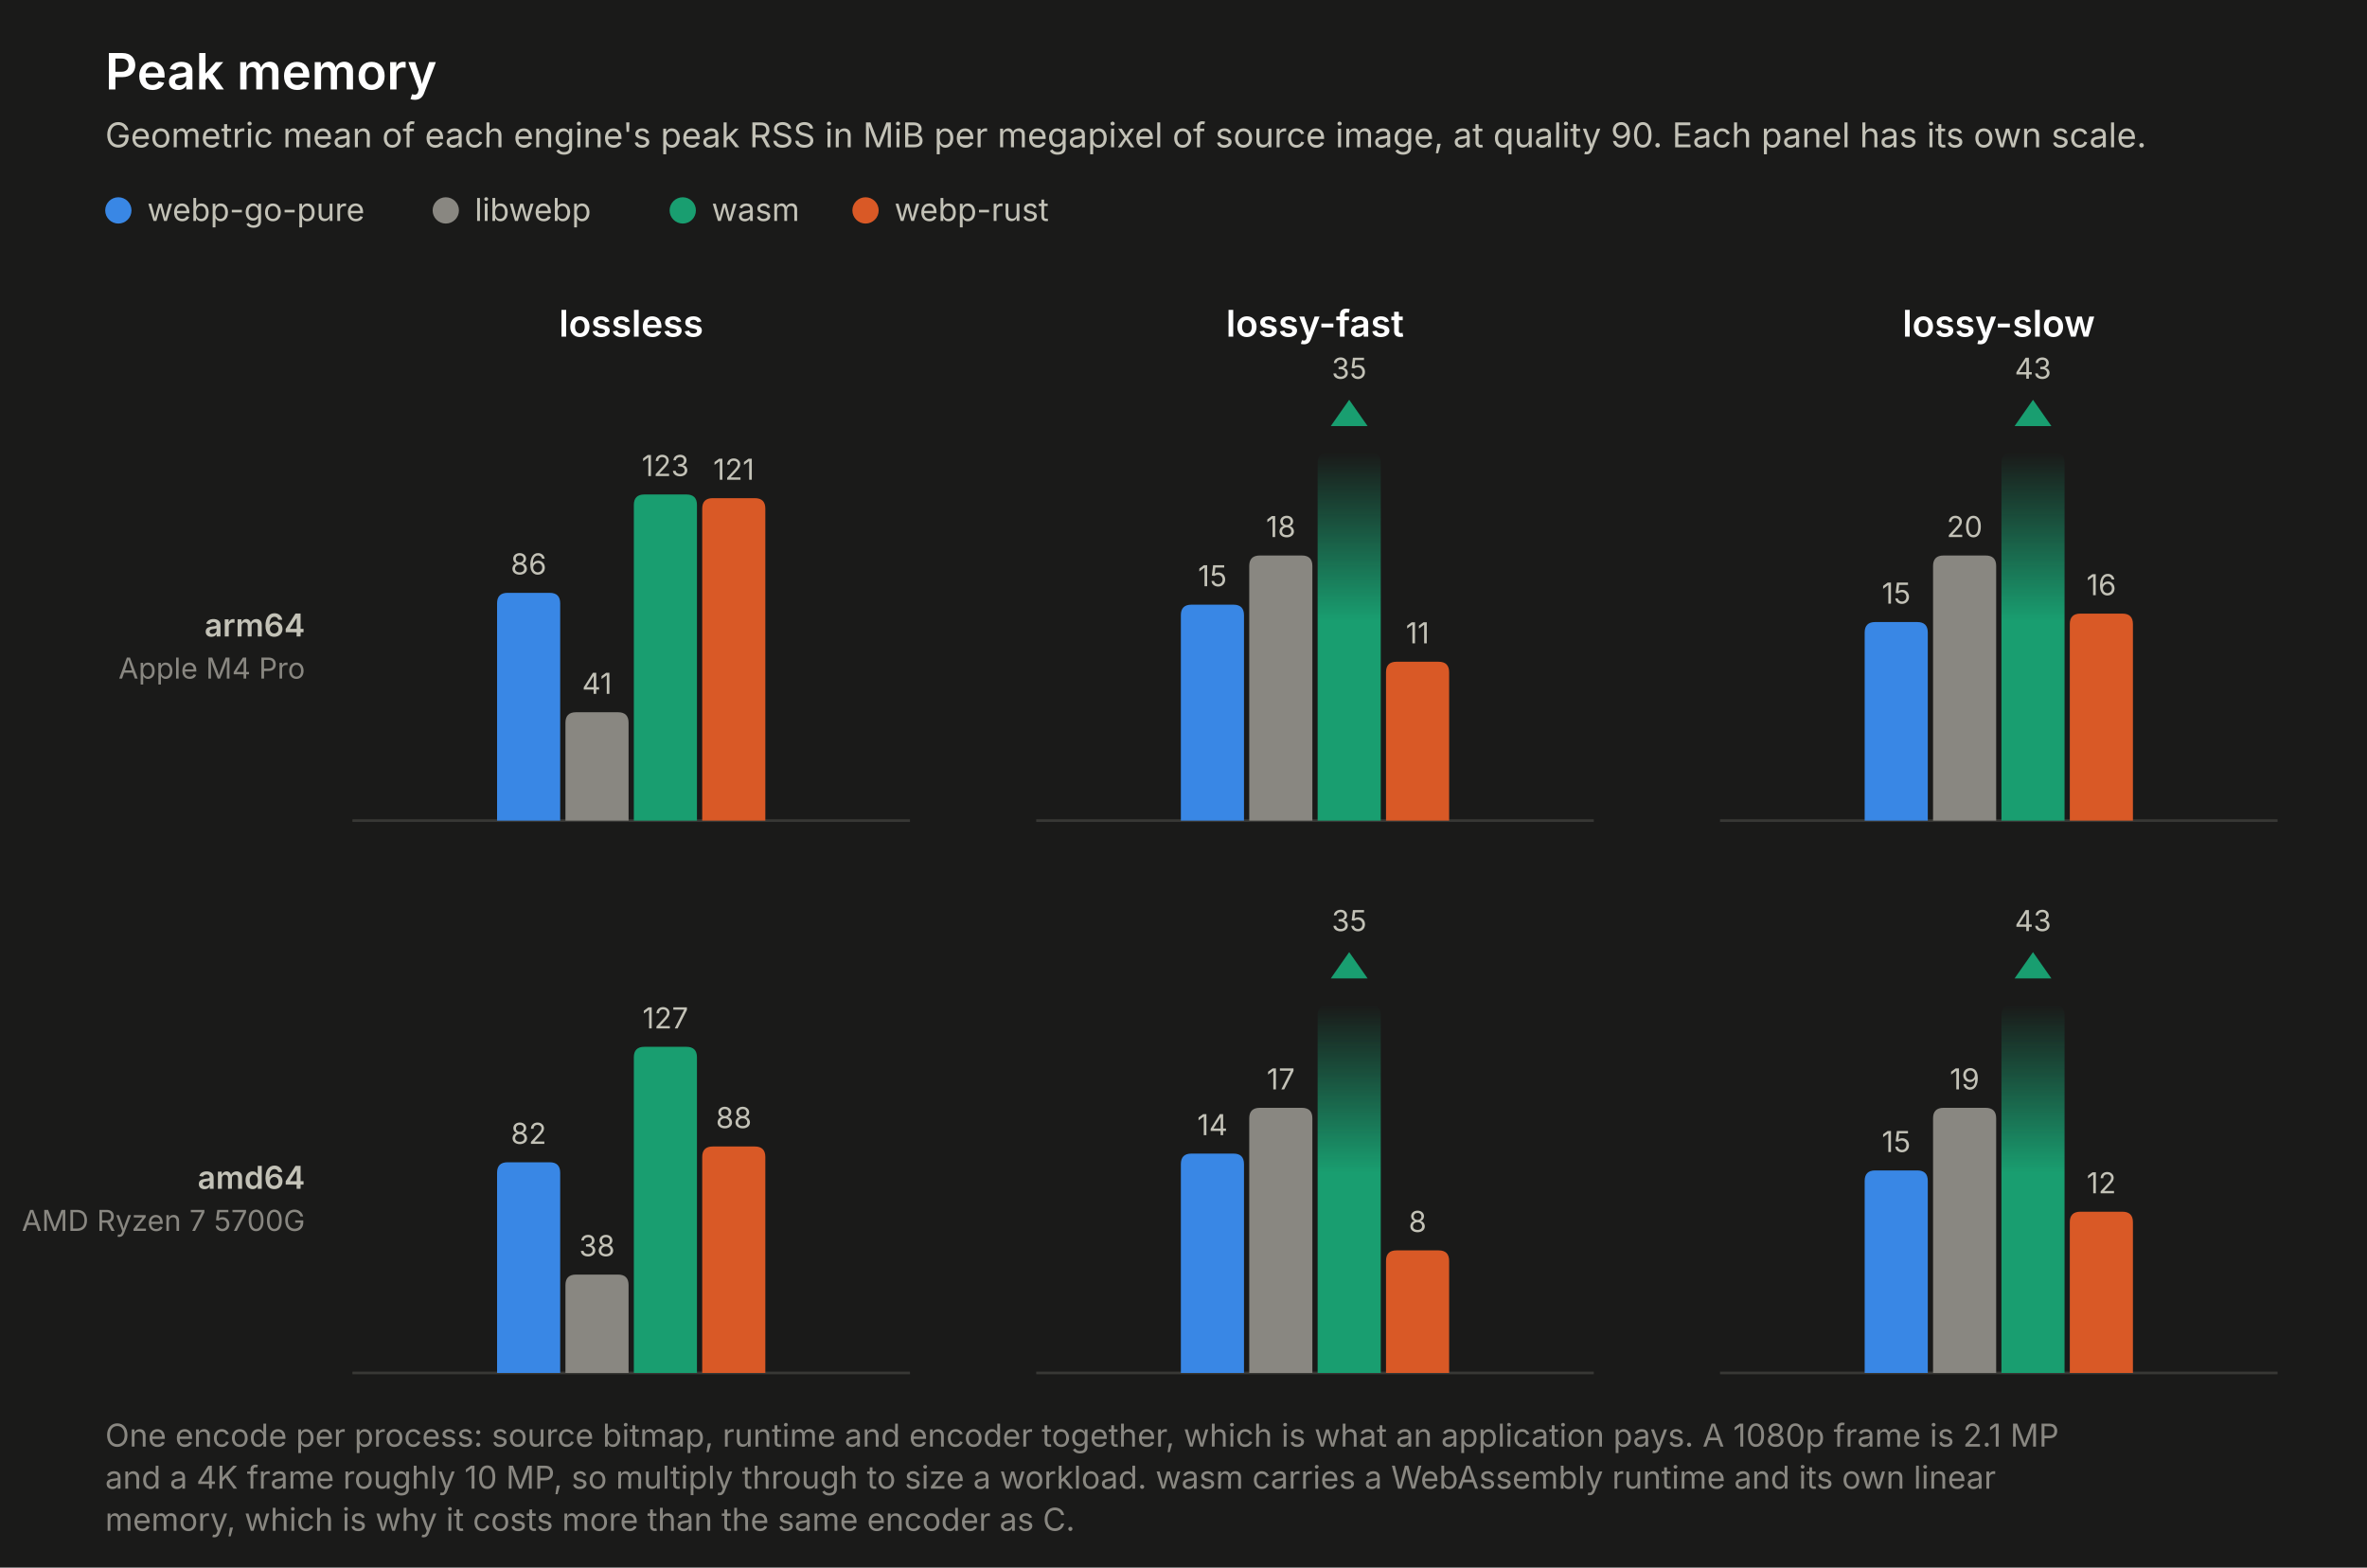
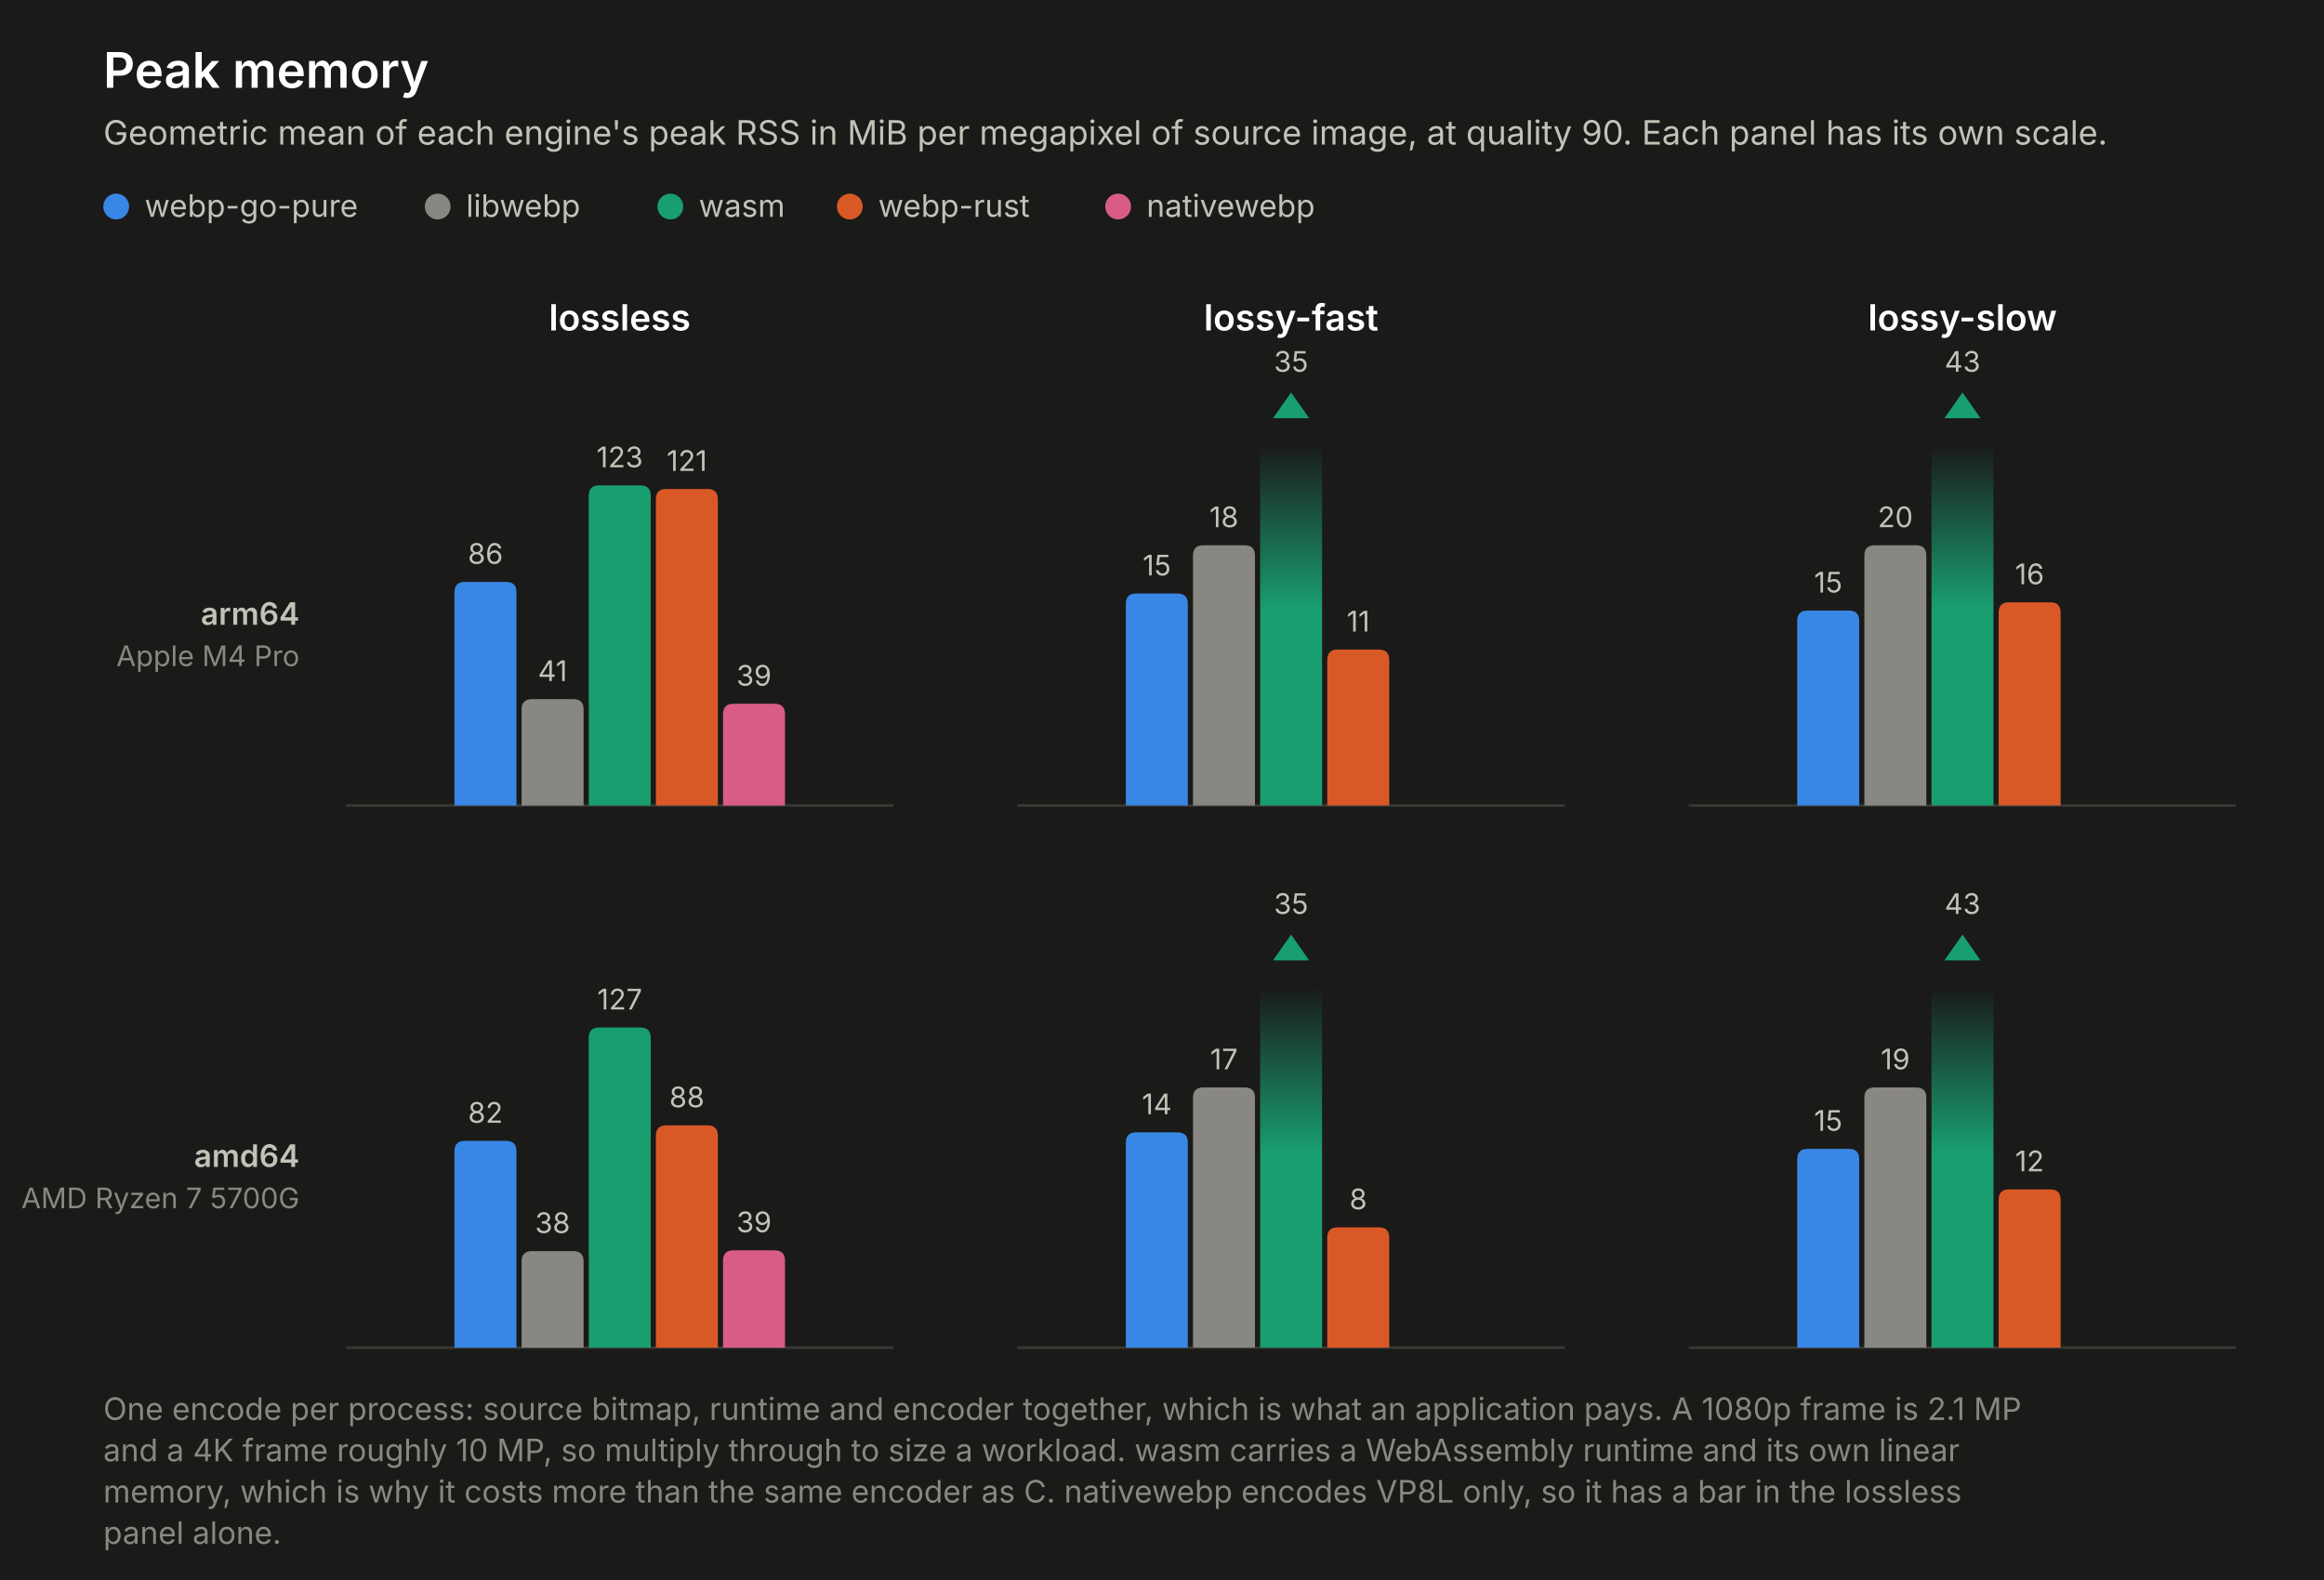
- <svg xmlns="http://www.w3.org/2000/svg" width="900" height="596" viewBox="0 0 900 596" role="img">
-   <rect width="900" height="596" fill="#1a1a19" />
+ <svg xmlns="http://www.w3.org/2000/svg" width="900" height="612" viewBox="0 0 900 612" role="img">
+   <rect width="900" height="612" fill="#1a1a19" />
  <text x="40.0" y="34.0" font-family="system-ui, -apple-system, &quot;Segoe UI&quot;, sans-serif" font-size="19" fill="#ffffff" text-anchor="start" font-weight="600">Peak memory</text>
  <text x="40.0" y="56.0" font-family="system-ui, -apple-system, &quot;Segoe UI&quot;, sans-serif" font-size="13" fill="#c3c2b7" text-anchor="start">Geometric mean of each engine's peak RSS in MiB per megapixel of source image, at quality 90. Each panel has its own scale.</text>
  <circle cx="45.0" cy="80.0" r="5.0" fill="#3987e5" />
  <text x="56.0" y="84.0" font-family="system-ui, -apple-system, &quot;Segoe UI&quot;, sans-serif" font-size="12" fill="#c3c2b7" text-anchor="start">webp-go-pure</text>
  <circle cx="169.5" cy="80.0" r="5.0" fill="#898781" />
  <text x="180.5" y="84.0" font-family="system-ui, -apple-system, &quot;Segoe UI&quot;, sans-serif" font-size="12" fill="#c3c2b7" text-anchor="start">libwebp</text>
  <circle cx="259.6" cy="80.0" r="5.0" fill="#199e70" />
  <text x="270.6" y="84.0" font-family="system-ui, -apple-system, &quot;Segoe UI&quot;, sans-serif" font-size="12" fill="#c3c2b7" text-anchor="start">wasm</text>
  <circle cx="329.1" cy="80.0" r="5.0" fill="#d95926" />
  <text x="340.1" y="84.0" font-family="system-ui, -apple-system, &quot;Segoe UI&quot;, sans-serif" font-size="12" fill="#c3c2b7" text-anchor="start">webp-rust</text>
+   <circle cx="433.0" cy="80.0" r="5.0" fill="#d95c85" />
+   <text x="444.0" y="84.0" font-family="system-ui, -apple-system, &quot;Segoe UI&quot;, sans-serif" font-size="12" fill="#c3c2b7" text-anchor="start">nativewebp</text>
  <text x="240.0" y="128.0" font-family="system-ui, -apple-system, &quot;Segoe UI&quot;, sans-serif" font-size="14" fill="#ffffff" text-anchor="middle" font-weight="600">lossless</text>
  <text x="500.0" y="128.0" font-family="system-ui, -apple-system, &quot;Segoe UI&quot;, sans-serif" font-size="14" fill="#ffffff" text-anchor="middle" font-weight="600">lossy-fast</text>
  <text x="760.0" y="128.0" font-family="system-ui, -apple-system, &quot;Segoe UI&quot;, sans-serif" font-size="14" fill="#ffffff" text-anchor="middle" font-weight="600">lossy-slow</text>
  <text x="116.0" y="242.0" font-family="system-ui, -apple-system, &quot;Segoe UI&quot;, sans-serif" font-size="12" fill="#c3c2b7" text-anchor="end" font-weight="600">arm64</text>
  <text x="116.0" y="258.0" font-family="system-ui, -apple-system, &quot;Segoe UI&quot;, sans-serif" font-size="11" fill="#898781" text-anchor="end">Apple M4 Pro</text>
  <line x1="134.0" y1="312.0" x2="346.0" y2="312.0" stroke="#383835" stroke-width="1.0" />
-   <path d="M 189.0 312.0 L 189.0 229.4 Q 189.0 225.4 193.0 225.4 L 209.0 225.4 Q 213.0 225.4 213.0 229.4 L 213.0 312.0 Z" fill="#3987e5" />
-   <path d="M 215.0 312.0 L 215.0 274.8 Q 215.0 270.8 219.0 270.8 L 235.0 270.8 Q 239.0 270.8 239.0 274.8 L 239.0 312.0 Z" fill="#898781" />
-   <path d="M 241.0 312.0 L 241.0 192.0 Q 241.0 188.0 245.0 188.0 L 261.0 188.0 Q 265.0 188.0 265.0 192.0 L 265.0 312.0 Z" fill="#199e70" />
-   <path d="M 267.0 312.0 L 267.0 193.4 Q 267.0 189.4 271.0 189.4 L 287.0 189.4 Q 291.0 189.4 291.0 193.4 L 291.0 312.0 Z" fill="#d95926" />
-   <text x="201.0" y="218.4" font-family="system-ui, -apple-system, &quot;Segoe UI&quot;, sans-serif" font-size="11" fill="#c3c2b7" text-anchor="middle" stroke="#1a1a19" stroke-width="3" paint-order="stroke" style="font-variant-numeric:tabular-nums">86</text>
-   <text x="227.0" y="263.8" font-family="system-ui, -apple-system, &quot;Segoe UI&quot;, sans-serif" font-size="11" fill="#c3c2b7" text-anchor="middle" stroke="#1a1a19" stroke-width="3" paint-order="stroke" style="font-variant-numeric:tabular-nums">41</text>
-   <text x="253.0" y="181.0" font-family="system-ui, -apple-system, &quot;Segoe UI&quot;, sans-serif" font-size="11" fill="#c3c2b7" text-anchor="middle" stroke="#1a1a19" stroke-width="3" paint-order="stroke" style="font-variant-numeric:tabular-nums">123</text>
-   <text x="279.0" y="182.4" font-family="system-ui, -apple-system, &quot;Segoe UI&quot;, sans-serif" font-size="11" fill="#c3c2b7" text-anchor="middle" stroke="#1a1a19" stroke-width="3" paint-order="stroke" style="font-variant-numeric:tabular-nums">121</text>
+   <path d="M 176.0 312.0 L 176.0 229.4 Q 176.0 225.4 180.0 225.4 L 196.0 225.4 Q 200.0 225.4 200.0 229.4 L 200.0 312.0 Z" fill="#3987e5" />
+   <path d="M 202.0 312.0 L 202.0 274.8 Q 202.0 270.8 206.0 270.8 L 222.0 270.8 Q 226.0 270.8 226.0 274.8 L 226.0 312.0 Z" fill="#898781" />
+   <path d="M 228.0 312.0 L 228.0 192.0 Q 228.0 188.0 232.0 188.0 L 248.0 188.0 Q 252.0 188.0 252.0 192.0 L 252.0 312.0 Z" fill="#199e70" />
+   <path d="M 254.0 312.0 L 254.0 193.4 Q 254.0 189.4 258.0 189.4 L 274.0 189.4 Q 278.0 189.4 278.0 193.4 L 278.0 312.0 Z" fill="#d95926" />
+   <path d="M 280.0 312.0 L 280.0 276.6 Q 280.0 272.6 284.0 272.6 L 300.0 272.6 Q 304.0 272.6 304.0 276.6 L 304.0 312.0 Z" fill="#d95c85" />
+   <text x="188.0" y="218.4" font-family="system-ui, -apple-system, &quot;Segoe UI&quot;, sans-serif" font-size="11" fill="#c3c2b7" text-anchor="middle" stroke="#1a1a19" stroke-width="3" paint-order="stroke" style="font-variant-numeric:tabular-nums">86</text>
+   <text x="214.0" y="263.8" font-family="system-ui, -apple-system, &quot;Segoe UI&quot;, sans-serif" font-size="11" fill="#c3c2b7" text-anchor="middle" stroke="#1a1a19" stroke-width="3" paint-order="stroke" style="font-variant-numeric:tabular-nums">41</text>
+   <text x="240.0" y="181.0" font-family="system-ui, -apple-system, &quot;Segoe UI&quot;, sans-serif" font-size="11" fill="#c3c2b7" text-anchor="middle" stroke="#1a1a19" stroke-width="3" paint-order="stroke" style="font-variant-numeric:tabular-nums">123</text>
+   <text x="266.0" y="182.4" font-family="system-ui, -apple-system, &quot;Segoe UI&quot;, sans-serif" font-size="11" fill="#c3c2b7" text-anchor="middle" stroke="#1a1a19" stroke-width="3" paint-order="stroke" style="font-variant-numeric:tabular-nums">121</text>
+   <text x="292.0" y="265.6" font-family="system-ui, -apple-system, &quot;Segoe UI&quot;, sans-serif" font-size="11" fill="#c3c2b7" text-anchor="middle" stroke="#1a1a19" stroke-width="3" paint-order="stroke" style="font-variant-numeric:tabular-nums">39</text>
  <line x1="394.0" y1="312.0" x2="606.0" y2="312.0" stroke="#383835" stroke-width="1.0" />
-   <path d="M 449.0 312.0 L 449.0 233.9 Q 449.0 229.9 453.0 229.9 L 469.0 229.9 Q 473.0 229.9 473.0 233.9 L 473.0 312.0 Z" fill="#3987e5" />
-   <path d="M 475.0 312.0 L 475.0 215.2 Q 475.0 211.2 479.0 211.2 L 495.0 211.2 Q 499.0 211.2 499.0 215.2 L 499.0 312.0 Z" fill="#898781" />
+   <path d="M 436.0 312.0 L 436.0 233.9 Q 436.0 229.9 440.0 229.9 L 456.0 229.9 Q 460.0 229.9 460.0 233.9 L 460.0 312.0 Z" fill="#3987e5" />
+   <path d="M 462.0 312.0 L 462.0 215.2 Q 462.0 211.2 466.0 211.2 L 482.0 211.2 Q 486.0 211.2 486.0 215.2 L 486.0 312.0 Z" fill="#898781" />
  <linearGradient id="fade1" gradientUnits="userSpaceOnUse" x1="0" y1="172.0" x2="0" y2="236.0">
    <stop offset="0" stop-color="#199e70" stop-opacity="0" />
    <stop offset="1" stop-color="#199e70" stop-opacity="1" />
  </linearGradient>
-   <path d="M 501.0 312.0 L 501.0 176.0 Q 501.0 172.0 505.0 172.0 L 521.0 172.0 Q 525.0 172.0 525.0 176.0 L 525.0 312.0 Z" fill="url(#fade1)" />
-   <path d="M 513.0 152.0 l 7 10 l -14 0 z" fill="#199e70" />
-   <path d="M 527.0 312.0 L 527.0 255.6 Q 527.0 251.6 531.0 251.6 L 547.0 251.6 Q 551.0 251.6 551.0 255.6 L 551.0 312.0 Z" fill="#d95926" />
-   <text x="461.0" y="222.9" font-family="system-ui, -apple-system, &quot;Segoe UI&quot;, sans-serif" font-size="11" fill="#c3c2b7" text-anchor="middle" stroke="#1a1a19" stroke-width="3" paint-order="stroke" style="font-variant-numeric:tabular-nums">15</text>
-   <text x="487.0" y="204.2" font-family="system-ui, -apple-system, &quot;Segoe UI&quot;, sans-serif" font-size="11" fill="#c3c2b7" text-anchor="middle" stroke="#1a1a19" stroke-width="3" paint-order="stroke" style="font-variant-numeric:tabular-nums">18</text>
-   <text x="513.0" y="144.0" font-family="system-ui, -apple-system, &quot;Segoe UI&quot;, sans-serif" font-size="11" fill="#c3c2b7" text-anchor="middle" stroke="#1a1a19" stroke-width="3" paint-order="stroke" style="font-variant-numeric:tabular-nums">35</text>
-   <text x="539.0" y="244.6" font-family="system-ui, -apple-system, &quot;Segoe UI&quot;, sans-serif" font-size="11" fill="#c3c2b7" text-anchor="middle" stroke="#1a1a19" stroke-width="3" paint-order="stroke" style="font-variant-numeric:tabular-nums">11</text>
+   <path d="M 488.0 312.0 L 488.0 176.0 Q 488.0 172.0 492.0 172.0 L 508.0 172.0 Q 512.0 172.0 512.0 176.0 L 512.0 312.0 Z" fill="url(#fade1)" />
+   <path d="M 500.0 152.0 l 7 10 l -14 0 z" fill="#199e70" />
+   <path d="M 514.0 312.0 L 514.0 255.6 Q 514.0 251.6 518.0 251.6 L 534.0 251.6 Q 538.0 251.6 538.0 255.6 L 538.0 312.0 Z" fill="#d95926" />
+   <text x="448.0" y="222.9" font-family="system-ui, -apple-system, &quot;Segoe UI&quot;, sans-serif" font-size="11" fill="#c3c2b7" text-anchor="middle" stroke="#1a1a19" stroke-width="3" paint-order="stroke" style="font-variant-numeric:tabular-nums">15</text>
+   <text x="474.0" y="204.2" font-family="system-ui, -apple-system, &quot;Segoe UI&quot;, sans-serif" font-size="11" fill="#c3c2b7" text-anchor="middle" stroke="#1a1a19" stroke-width="3" paint-order="stroke" style="font-variant-numeric:tabular-nums">18</text>
+   <text x="500.0" y="144.0" font-family="system-ui, -apple-system, &quot;Segoe UI&quot;, sans-serif" font-size="11" fill="#c3c2b7" text-anchor="middle" stroke="#1a1a19" stroke-width="3" paint-order="stroke" style="font-variant-numeric:tabular-nums">35</text>
+   <text x="526.0" y="244.6" font-family="system-ui, -apple-system, &quot;Segoe UI&quot;, sans-serif" font-size="11" fill="#c3c2b7" text-anchor="middle" stroke="#1a1a19" stroke-width="3" paint-order="stroke" style="font-variant-numeric:tabular-nums">11</text>
  <line x1="654.0" y1="312.0" x2="866.0" y2="312.0" stroke="#383835" stroke-width="1.0" />
-   <path d="M 709.0 312.0 L 709.0 240.5 Q 709.0 236.5 713.0 236.5 L 729.0 236.5 Q 733.0 236.5 733.0 240.5 L 733.0 312.0 Z" fill="#3987e5" />
-   <path d="M 735.0 312.0 L 735.0 215.2 Q 735.0 211.2 739.0 211.2 L 755.0 211.2 Q 759.0 211.2 759.0 215.2 L 759.0 312.0 Z" fill="#898781" />
+   <path d="M 696.0 312.0 L 696.0 240.5 Q 696.0 236.5 700.0 236.5 L 716.0 236.5 Q 720.0 236.5 720.0 240.5 L 720.0 312.0 Z" fill="#3987e5" />
+   <path d="M 722.0 312.0 L 722.0 215.2 Q 722.0 211.2 726.0 211.2 L 742.0 211.2 Q 746.0 211.2 746.0 215.2 L 746.0 312.0 Z" fill="#898781" />
  <linearGradient id="fade2" gradientUnits="userSpaceOnUse" x1="0" y1="172.0" x2="0" y2="236.0">
    <stop offset="0" stop-color="#199e70" stop-opacity="0" />
    <stop offset="1" stop-color="#199e70" stop-opacity="1" />
  </linearGradient>
-   <path d="M 761.0 312.0 L 761.0 176.0 Q 761.0 172.0 765.0 172.0 L 781.0 172.0 Q 785.0 172.0 785.0 176.0 L 785.0 312.0 Z" fill="url(#fade2)" />
-   <path d="M 773.0 152.0 l 7 10 l -14 0 z" fill="#199e70" />
-   <path d="M 787.0 312.0 L 787.0 237.3 Q 787.0 233.3 791.0 233.3 L 807.0 233.3 Q 811.0 233.3 811.0 237.3 L 811.0 312.0 Z" fill="#d95926" />
-   <text x="721.0" y="229.5" font-family="system-ui, -apple-system, &quot;Segoe UI&quot;, sans-serif" font-size="11" fill="#c3c2b7" text-anchor="middle" stroke="#1a1a19" stroke-width="3" paint-order="stroke" style="font-variant-numeric:tabular-nums">15</text>
-   <text x="747.0" y="204.2" font-family="system-ui, -apple-system, &quot;Segoe UI&quot;, sans-serif" font-size="11" fill="#c3c2b7" text-anchor="middle" stroke="#1a1a19" stroke-width="3" paint-order="stroke" style="font-variant-numeric:tabular-nums">20</text>
-   <text x="773.0" y="144.0" font-family="system-ui, -apple-system, &quot;Segoe UI&quot;, sans-serif" font-size="11" fill="#c3c2b7" text-anchor="middle" stroke="#1a1a19" stroke-width="3" paint-order="stroke" style="font-variant-numeric:tabular-nums">43</text>
-   <text x="799.0" y="226.3" font-family="system-ui, -apple-system, &quot;Segoe UI&quot;, sans-serif" font-size="11" fill="#c3c2b7" text-anchor="middle" stroke="#1a1a19" stroke-width="3" paint-order="stroke" style="font-variant-numeric:tabular-nums">16</text>
+   <path d="M 748.0 312.0 L 748.0 176.0 Q 748.0 172.0 752.0 172.0 L 768.0 172.0 Q 772.0 172.0 772.0 176.0 L 772.0 312.0 Z" fill="url(#fade2)" />
+   <path d="M 760.0 152.0 l 7 10 l -14 0 z" fill="#199e70" />
+   <path d="M 774.0 312.0 L 774.0 237.3 Q 774.0 233.3 778.0 233.3 L 794.0 233.3 Q 798.0 233.3 798.0 237.3 L 798.0 312.0 Z" fill="#d95926" />
+   <text x="708.0" y="229.5" font-family="system-ui, -apple-system, &quot;Segoe UI&quot;, sans-serif" font-size="11" fill="#c3c2b7" text-anchor="middle" stroke="#1a1a19" stroke-width="3" paint-order="stroke" style="font-variant-numeric:tabular-nums">15</text>
+   <text x="734.0" y="204.2" font-family="system-ui, -apple-system, &quot;Segoe UI&quot;, sans-serif" font-size="11" fill="#c3c2b7" text-anchor="middle" stroke="#1a1a19" stroke-width="3" paint-order="stroke" style="font-variant-numeric:tabular-nums">20</text>
+   <text x="760.0" y="144.0" font-family="system-ui, -apple-system, &quot;Segoe UI&quot;, sans-serif" font-size="11" fill="#c3c2b7" text-anchor="middle" stroke="#1a1a19" stroke-width="3" paint-order="stroke" style="font-variant-numeric:tabular-nums">43</text>
+   <text x="786.0" y="226.3" font-family="system-ui, -apple-system, &quot;Segoe UI&quot;, sans-serif" font-size="11" fill="#c3c2b7" text-anchor="middle" stroke="#1a1a19" stroke-width="3" paint-order="stroke" style="font-variant-numeric:tabular-nums">16</text>
  <text x="116.0" y="452.0" font-family="system-ui, -apple-system, &quot;Segoe UI&quot;, sans-serif" font-size="12" fill="#c3c2b7" text-anchor="end" font-weight="600">amd64</text>
  <text x="116.0" y="468.0" font-family="system-ui, -apple-system, &quot;Segoe UI&quot;, sans-serif" font-size="11" fill="#898781" text-anchor="end">AMD Ryzen 7 5700G</text>
  <line x1="134.0" y1="522.0" x2="346.0" y2="522.0" stroke="#383835" stroke-width="1.0" />
-   <path d="M 189.0 522.0 L 189.0 445.9 Q 189.0 441.9 193.0 441.9 L 209.0 441.9 Q 213.0 441.9 213.0 445.9 L 213.0 522.0 Z" fill="#3987e5" />
-   <path d="M 215.0 522.0 L 215.0 488.6 Q 215.0 484.6 219.0 484.6 L 235.0 484.6 Q 239.0 484.6 239.0 488.6 L 239.0 522.0 Z" fill="#898781" />
-   <path d="M 241.0 522.0 L 241.0 402.0 Q 241.0 398.0 245.0 398.0 L 261.0 398.0 Q 265.0 398.0 265.0 402.0 L 265.0 522.0 Z" fill="#199e70" />
-   <path d="M 267.0 522.0 L 267.0 439.9 Q 267.0 435.9 271.0 435.9 L 287.0 435.9 Q 291.0 435.9 291.0 439.9 L 291.0 522.0 Z" fill="#d95926" />
-   <text x="201.0" y="434.9" font-family="system-ui, -apple-system, &quot;Segoe UI&quot;, sans-serif" font-size="11" fill="#c3c2b7" text-anchor="middle" stroke="#1a1a19" stroke-width="3" paint-order="stroke" style="font-variant-numeric:tabular-nums">82</text>
-   <text x="227.0" y="477.6" font-family="system-ui, -apple-system, &quot;Segoe UI&quot;, sans-serif" font-size="11" fill="#c3c2b7" text-anchor="middle" stroke="#1a1a19" stroke-width="3" paint-order="stroke" style="font-variant-numeric:tabular-nums">38</text>
-   <text x="253.0" y="391.0" font-family="system-ui, -apple-system, &quot;Segoe UI&quot;, sans-serif" font-size="11" fill="#c3c2b7" text-anchor="middle" stroke="#1a1a19" stroke-width="3" paint-order="stroke" style="font-variant-numeric:tabular-nums">127</text>
-   <text x="279.0" y="428.9" font-family="system-ui, -apple-system, &quot;Segoe UI&quot;, sans-serif" font-size="11" fill="#c3c2b7" text-anchor="middle" stroke="#1a1a19" stroke-width="3" paint-order="stroke" style="font-variant-numeric:tabular-nums">88</text>
+   <path d="M 176.0 522.0 L 176.0 445.9 Q 176.0 441.9 180.0 441.9 L 196.0 441.9 Q 200.0 441.9 200.0 445.9 L 200.0 522.0 Z" fill="#3987e5" />
+   <path d="M 202.0 522.0 L 202.0 488.6 Q 202.0 484.6 206.0 484.6 L 222.0 484.6 Q 226.0 484.6 226.0 488.6 L 226.0 522.0 Z" fill="#898781" />
+   <path d="M 228.0 522.0 L 228.0 402.0 Q 228.0 398.0 232.0 398.0 L 248.0 398.0 Q 252.0 398.0 252.0 402.0 L 252.0 522.0 Z" fill="#199e70" />
+   <path d="M 254.0 522.0 L 254.0 439.9 Q 254.0 435.9 258.0 435.9 L 274.0 435.9 Q 278.0 435.9 278.0 439.9 L 278.0 522.0 Z" fill="#d95926" />
+   <path d="M 280.0 522.0 L 280.0 488.3 Q 280.0 484.3 284.0 484.3 L 300.0 484.3 Q 304.0 484.3 304.0 488.3 L 304.0 522.0 Z" fill="#d95c85" />
+   <text x="188.0" y="434.9" font-family="system-ui, -apple-system, &quot;Segoe UI&quot;, sans-serif" font-size="11" fill="#c3c2b7" text-anchor="middle" stroke="#1a1a19" stroke-width="3" paint-order="stroke" style="font-variant-numeric:tabular-nums">82</text>
+   <text x="214.0" y="477.6" font-family="system-ui, -apple-system, &quot;Segoe UI&quot;, sans-serif" font-size="11" fill="#c3c2b7" text-anchor="middle" stroke="#1a1a19" stroke-width="3" paint-order="stroke" style="font-variant-numeric:tabular-nums">38</text>
+   <text x="240.0" y="391.0" font-family="system-ui, -apple-system, &quot;Segoe UI&quot;, sans-serif" font-size="11" fill="#c3c2b7" text-anchor="middle" stroke="#1a1a19" stroke-width="3" paint-order="stroke" style="font-variant-numeric:tabular-nums">127</text>
+   <text x="266.0" y="428.9" font-family="system-ui, -apple-system, &quot;Segoe UI&quot;, sans-serif" font-size="11" fill="#c3c2b7" text-anchor="middle" stroke="#1a1a19" stroke-width="3" paint-order="stroke" style="font-variant-numeric:tabular-nums">88</text>
+   <text x="292.0" y="477.3" font-family="system-ui, -apple-system, &quot;Segoe UI&quot;, sans-serif" font-size="11" fill="#c3c2b7" text-anchor="middle" stroke="#1a1a19" stroke-width="3" paint-order="stroke" style="font-variant-numeric:tabular-nums">39</text>
  <line x1="394.0" y1="522.0" x2="606.0" y2="522.0" stroke="#383835" stroke-width="1.0" />
-   <path d="M 449.0 522.0 L 449.0 442.6 Q 449.0 438.6 453.0 438.6 L 469.0 438.6 Q 473.0 438.6 473.0 442.6 L 473.0 522.0 Z" fill="#3987e5" />
-   <path d="M 475.0 522.0 L 475.0 425.2 Q 475.0 421.2 479.0 421.2 L 495.0 421.2 Q 499.0 421.2 499.0 425.2 L 499.0 522.0 Z" fill="#898781" />
+   <path d="M 436.0 522.0 L 436.0 442.6 Q 436.0 438.6 440.0 438.6 L 456.0 438.6 Q 460.0 438.6 460.0 442.6 L 460.0 522.0 Z" fill="#3987e5" />
+   <path d="M 462.0 522.0 L 462.0 425.2 Q 462.0 421.2 466.0 421.2 L 482.0 421.2 Q 486.0 421.2 486.0 425.2 L 486.0 522.0 Z" fill="#898781" />
  <linearGradient id="fade3" gradientUnits="userSpaceOnUse" x1="0" y1="382.0" x2="0" y2="446.0">
    <stop offset="0" stop-color="#199e70" stop-opacity="0" />
    <stop offset="1" stop-color="#199e70" stop-opacity="1" />
  </linearGradient>
-   <path d="M 501.0 522.0 L 501.0 386.0 Q 501.0 382.0 505.0 382.0 L 521.0 382.0 Q 525.0 382.0 525.0 386.0 L 525.0 522.0 Z" fill="url(#fade3)" />
-   <path d="M 513.0 362.0 l 7 10 l -14 0 z" fill="#199e70" />
-   <path d="M 527.0 522.0 L 527.0 479.4 Q 527.0 475.4 531.0 475.4 L 547.0 475.4 Q 551.0 475.4 551.0 479.4 L 551.0 522.0 Z" fill="#d95926" />
-   <text x="461.0" y="431.6" font-family="system-ui, -apple-system, &quot;Segoe UI&quot;, sans-serif" font-size="11" fill="#c3c2b7" text-anchor="middle" stroke="#1a1a19" stroke-width="3" paint-order="stroke" style="font-variant-numeric:tabular-nums">14</text>
-   <text x="487.0" y="414.2" font-family="system-ui, -apple-system, &quot;Segoe UI&quot;, sans-serif" font-size="11" fill="#c3c2b7" text-anchor="middle" stroke="#1a1a19" stroke-width="3" paint-order="stroke" style="font-variant-numeric:tabular-nums">17</text>
-   <text x="513.0" y="354.0" font-family="system-ui, -apple-system, &quot;Segoe UI&quot;, sans-serif" font-size="11" fill="#c3c2b7" text-anchor="middle" stroke="#1a1a19" stroke-width="3" paint-order="stroke" style="font-variant-numeric:tabular-nums">35</text>
-   <text x="539.0" y="468.4" font-family="system-ui, -apple-system, &quot;Segoe UI&quot;, sans-serif" font-size="11" fill="#c3c2b7" text-anchor="middle" stroke="#1a1a19" stroke-width="3" paint-order="stroke" style="font-variant-numeric:tabular-nums">8</text>
+   <path d="M 488.0 522.0 L 488.0 386.0 Q 488.0 382.0 492.0 382.0 L 508.0 382.0 Q 512.0 382.0 512.0 386.0 L 512.0 522.0 Z" fill="url(#fade3)" />
+   <path d="M 500.0 362.0 l 7 10 l -14 0 z" fill="#199e70" />
+   <path d="M 514.0 522.0 L 514.0 479.4 Q 514.0 475.4 518.0 475.4 L 534.0 475.4 Q 538.0 475.4 538.0 479.4 L 538.0 522.0 Z" fill="#d95926" />
+   <text x="448.0" y="431.6" font-family="system-ui, -apple-system, &quot;Segoe UI&quot;, sans-serif" font-size="11" fill="#c3c2b7" text-anchor="middle" stroke="#1a1a19" stroke-width="3" paint-order="stroke" style="font-variant-numeric:tabular-nums">14</text>
+   <text x="474.0" y="414.2" font-family="system-ui, -apple-system, &quot;Segoe UI&quot;, sans-serif" font-size="11" fill="#c3c2b7" text-anchor="middle" stroke="#1a1a19" stroke-width="3" paint-order="stroke" style="font-variant-numeric:tabular-nums">17</text>
+   <text x="500.0" y="354.0" font-family="system-ui, -apple-system, &quot;Segoe UI&quot;, sans-serif" font-size="11" fill="#c3c2b7" text-anchor="middle" stroke="#1a1a19" stroke-width="3" paint-order="stroke" style="font-variant-numeric:tabular-nums">35</text>
+   <text x="526.0" y="468.4" font-family="system-ui, -apple-system, &quot;Segoe UI&quot;, sans-serif" font-size="11" fill="#c3c2b7" text-anchor="middle" stroke="#1a1a19" stroke-width="3" paint-order="stroke" style="font-variant-numeric:tabular-nums">8</text>
  <line x1="654.0" y1="522.0" x2="866.0" y2="522.0" stroke="#383835" stroke-width="1.0" />
-   <path d="M 709.0 522.0 L 709.0 449.0 Q 709.0 445.0 713.0 445.0 L 729.0 445.0 Q 733.0 445.0 733.0 449.0 L 733.0 522.0 Z" fill="#3987e5" />
-   <path d="M 735.0 522.0 L 735.0 425.2 Q 735.0 421.2 739.0 421.2 L 755.0 421.2 Q 759.0 421.2 759.0 425.2 L 759.0 522.0 Z" fill="#898781" />
+   <path d="M 696.0 522.0 L 696.0 449.0 Q 696.0 445.0 700.0 445.0 L 716.0 445.0 Q 720.0 445.0 720.0 449.0 L 720.0 522.0 Z" fill="#3987e5" />
+   <path d="M 722.0 522.0 L 722.0 425.2 Q 722.0 421.2 726.0 421.2 L 742.0 421.2 Q 746.0 421.2 746.0 425.2 L 746.0 522.0 Z" fill="#898781" />
  <linearGradient id="fade4" gradientUnits="userSpaceOnUse" x1="0" y1="382.0" x2="0" y2="446.0">
    <stop offset="0" stop-color="#199e70" stop-opacity="0" />
    <stop offset="1" stop-color="#199e70" stop-opacity="1" />
  </linearGradient>
-   <path d="M 761.0 522.0 L 761.0 386.0 Q 761.0 382.0 765.0 382.0 L 781.0 382.0 Q 785.0 382.0 785.0 386.0 L 785.0 522.0 Z" fill="url(#fade4)" />
-   <path d="M 773.0 362.0 l 7 10 l -14 0 z" fill="#199e70" />
-   <path d="M 787.0 522.0 L 787.0 464.7 Q 787.0 460.7 791.0 460.7 L 807.0 460.7 Q 811.0 460.7 811.0 464.7 L 811.0 522.0 Z" fill="#d95926" />
-   <text x="721.0" y="438.0" font-family="system-ui, -apple-system, &quot;Segoe UI&quot;, sans-serif" font-size="11" fill="#c3c2b7" text-anchor="middle" stroke="#1a1a19" stroke-width="3" paint-order="stroke" style="font-variant-numeric:tabular-nums">15</text>
-   <text x="747.0" y="414.2" font-family="system-ui, -apple-system, &quot;Segoe UI&quot;, sans-serif" font-size="11" fill="#c3c2b7" text-anchor="middle" stroke="#1a1a19" stroke-width="3" paint-order="stroke" style="font-variant-numeric:tabular-nums">19</text>
-   <text x="773.0" y="354.0" font-family="system-ui, -apple-system, &quot;Segoe UI&quot;, sans-serif" font-size="11" fill="#c3c2b7" text-anchor="middle" stroke="#1a1a19" stroke-width="3" paint-order="stroke" style="font-variant-numeric:tabular-nums">43</text>
-   <text x="799.0" y="453.7" font-family="system-ui, -apple-system, &quot;Segoe UI&quot;, sans-serif" font-size="11" fill="#c3c2b7" text-anchor="middle" stroke="#1a1a19" stroke-width="3" paint-order="stroke" style="font-variant-numeric:tabular-nums">12</text>
+   <path d="M 748.0 522.0 L 748.0 386.0 Q 748.0 382.0 752.0 382.0 L 768.0 382.0 Q 772.0 382.0 772.0 386.0 L 772.0 522.0 Z" fill="url(#fade4)" />
+   <path d="M 760.0 362.0 l 7 10 l -14 0 z" fill="#199e70" />
+   <path d="M 774.0 522.0 L 774.0 464.7 Q 774.0 460.7 778.0 460.7 L 794.0 460.7 Q 798.0 460.7 798.0 464.7 L 798.0 522.0 Z" fill="#d95926" />
+   <text x="708.0" y="438.0" font-family="system-ui, -apple-system, &quot;Segoe UI&quot;, sans-serif" font-size="11" fill="#c3c2b7" text-anchor="middle" stroke="#1a1a19" stroke-width="3" paint-order="stroke" style="font-variant-numeric:tabular-nums">15</text>
+   <text x="734.0" y="414.2" font-family="system-ui, -apple-system, &quot;Segoe UI&quot;, sans-serif" font-size="11" fill="#c3c2b7" text-anchor="middle" stroke="#1a1a19" stroke-width="3" paint-order="stroke" style="font-variant-numeric:tabular-nums">19</text>
+   <text x="760.0" y="354.0" font-family="system-ui, -apple-system, &quot;Segoe UI&quot;, sans-serif" font-size="11" fill="#c3c2b7" text-anchor="middle" stroke="#1a1a19" stroke-width="3" paint-order="stroke" style="font-variant-numeric:tabular-nums">43</text>
+   <text x="786.0" y="453.7" font-family="system-ui, -apple-system, &quot;Segoe UI&quot;, sans-serif" font-size="11" fill="#c3c2b7" text-anchor="middle" stroke="#1a1a19" stroke-width="3" paint-order="stroke" style="font-variant-numeric:tabular-nums">12</text>
  <text x="40.0" y="550.0" font-family="system-ui, -apple-system, &quot;Segoe UI&quot;, sans-serif" font-size="12" fill="#898781" text-anchor="start">One encode per process: source bitmap, runtime and encoder together, which is what an application pays. A 1080p frame is 2.1 MP</text>
  <text x="40.0" y="566.0" font-family="system-ui, -apple-system, &quot;Segoe UI&quot;, sans-serif" font-size="12" fill="#898781" text-anchor="start">and a 4K frame roughly 10 MP, so multiply through to size a workload. wasm carries a WebAssembly runtime and its own linear</text>
-   <text x="40.0" y="582.0" font-family="system-ui, -apple-system, &quot;Segoe UI&quot;, sans-serif" font-size="12" fill="#898781" text-anchor="start">memory, which is why it costs more than the same encoder as C.</text>
+   <text x="40.0" y="582.0" font-family="system-ui, -apple-system, &quot;Segoe UI&quot;, sans-serif" font-size="12" fill="#898781" text-anchor="start">memory, which is why it costs more than the same encoder as C. nativewebp encodes VP8L only, so it has a bar in the lossless</text>
+   <text x="40.0" y="598.0" font-family="system-ui, -apple-system, &quot;Segoe UI&quot;, sans-serif" font-size="12" fill="#898781" text-anchor="start">panel alone.</text>
</svg>
